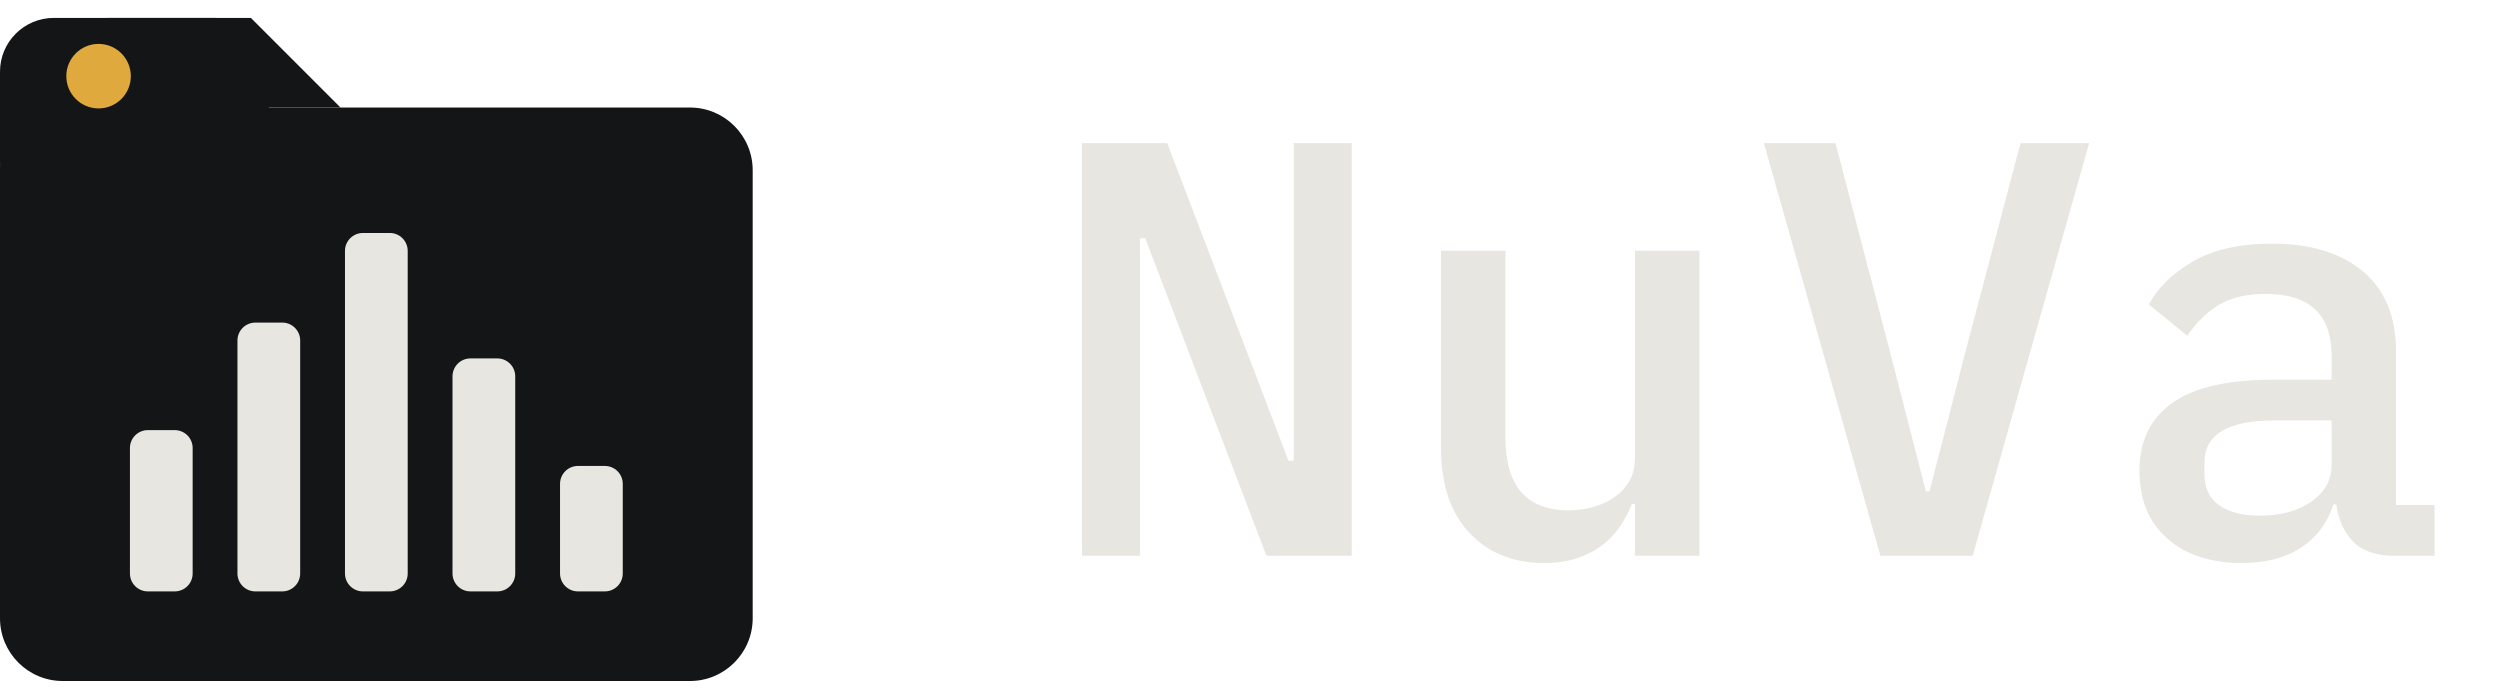
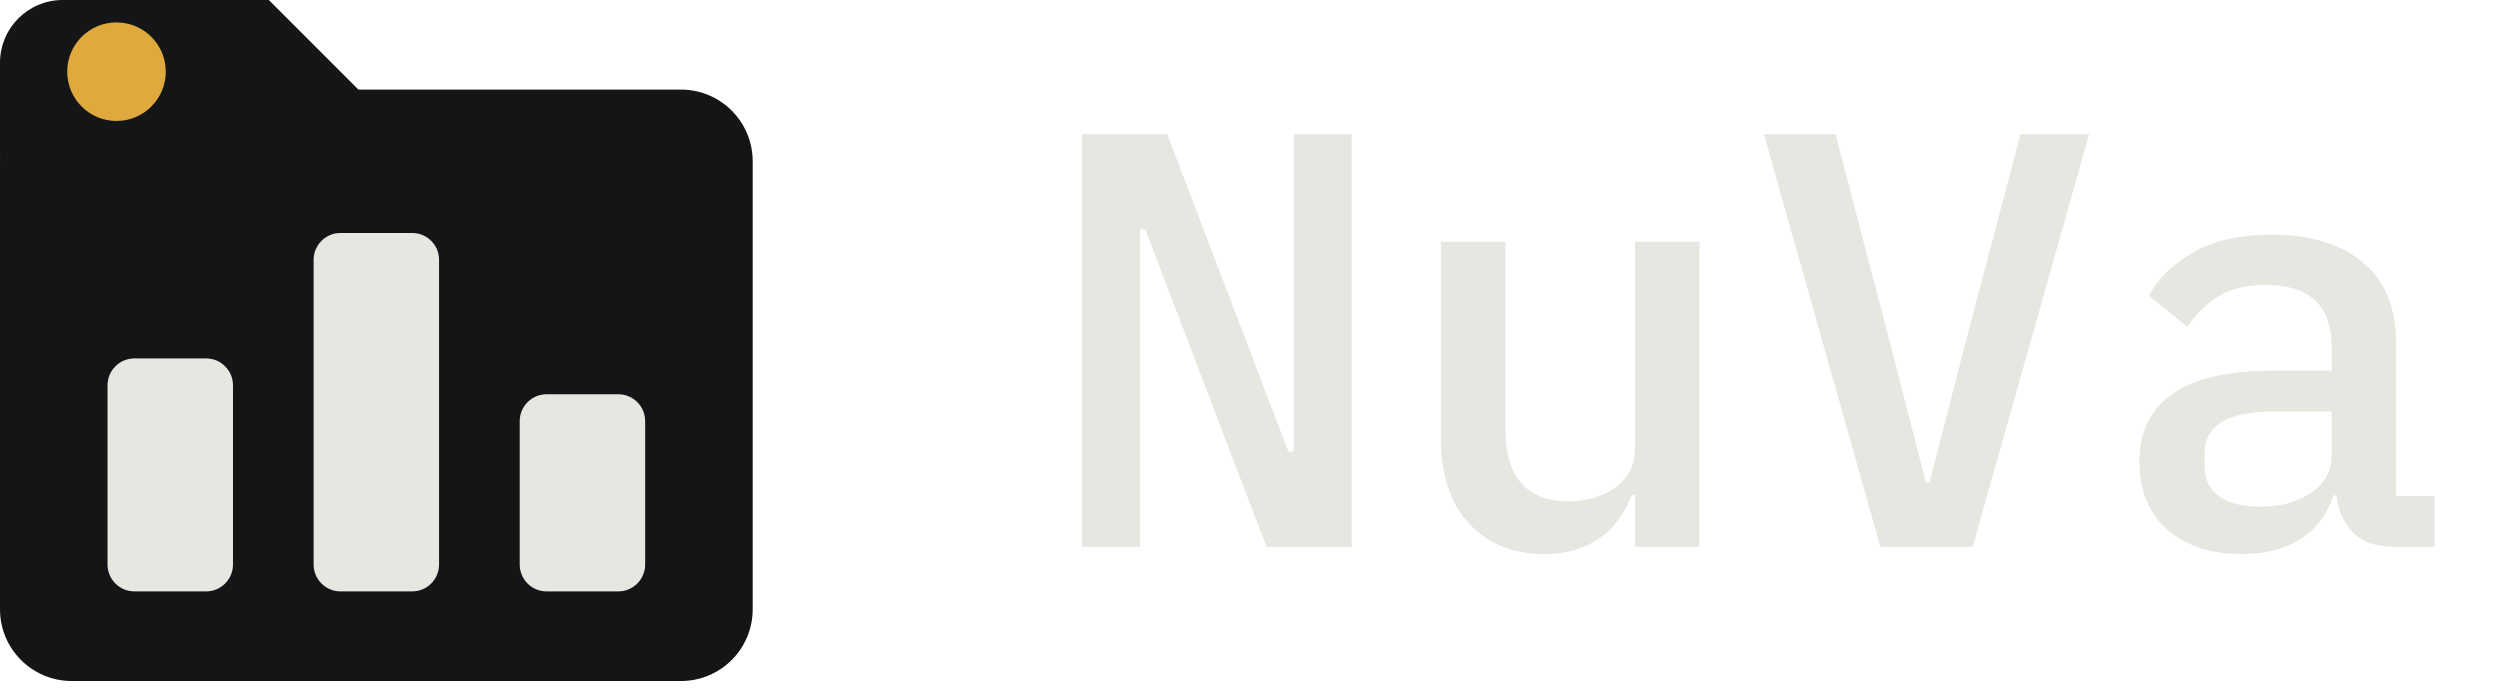
<svg xmlns="http://www.w3.org/2000/svg" viewBox="8 12 279 78">
-   <rect x="8.0" y="14.0" width="30.0" height="22.0" rx="6.0" fill="#141517" />
-   <polygon points="20.0,14.0 36.0,14.0 46.0,24.0 20.0,24.0" fill="#141517" />
-   <rect x="8.0" y="24.0" width="84.0" height="64.0" rx="7.0" fill="#141517" />
-   <circle cx="19.0" cy="20.5" r="3.6" fill="#E0A93E" />
-   <rect x="22.5" y="60.0" width="7.0" height="18.0" rx="2.0" fill="#E8E6E1" />
-   <rect x="34.5" y="48.0" width="7.0" height="30.0" rx="2.0" fill="#E8E6E1" />
-   <rect x="46.5" y="38.0" width="7.0" height="40.0" rx="2.0" fill="#E8E6E1" />
-   <rect x="58.5" y="52.0" width="7.0" height="26.0" rx="2.0" fill="#E8E6E1" />
-   <rect x="70.5" y="64.0" width="7.0" height="14.0" rx="2.0" fill="#E8E6E1" />
-   <path d="M135.81 38.59L135.22 38.59L135.22 74.03L128.75 74.03L128.75 27.97L138.26 27.97L151.79 63.41L152.38 63.41L152.38 27.97L158.85 27.97L158.85 74.03L149.34 74.03ZM190.46 68.23L190.13 68.23Q189.60 69.55 188.78 70.77Q187.95 71.99 186.77 72.88Q185.58 73.77 183.99 74.30Q182.41 74.83 180.30 74.83Q175.15 74.83 171.98 71.46Q168.81 68.09 168.81 61.89L168.81 39.98L176.01 39.98L176.01 60.83Q176.01 68.95 183.07 68.95Q184.46 68.95 185.78 68.59Q187.10 68.23 188.15 67.50Q189.21 66.77 189.84 65.69Q190.46 64.60 190.46 63.08L190.46 39.98L197.66 39.98L197.66 74.03L190.46 74.03ZM217.85 74.03L204.85 27.97L212.84 27.97L218.91 51.20L222.93 66.84L223.33 66.84L227.36 51.20L233.49 27.97L241.15 27.97L228.15 74.03ZM275.27 74.03Q272.17 74.03 270.62 72.45Q269.07 70.87 268.74 68.29L268.41 68.29Q267.42 71.39 264.81 73.11Q262.20 74.83 258.18 74.83Q252.96 74.83 249.86 72.09Q246.76 69.35 246.76 64.53Q246.76 59.58 250.42 56.97Q254.09 54.37 261.68 54.37L268.21 54.37L268.21 51.73Q268.21 44.80 260.88 44.80Q257.58 44.80 255.54 46.08Q253.49 47.37 252.11 49.48L247.82 45.98Q249.27 43.21 252.70 41.20Q256.13 39.19 261.54 39.19Q268.01 39.19 271.71 42.29Q275.40 45.39 275.40 51.26L275.40 68.36L279.69 68.36L279.69 74.03ZM260.22 69.55Q263.72 69.55 265.97 67.96Q268.21 66.38 268.21 63.87L268.21 58.92L261.81 58.92Q254.02 58.92 254.02 63.61L254.02 64.93Q254.02 67.24 255.67 68.39Q257.32 69.55 260.22 69.55Z" fill="#E8E6E1" />
+   <rect x="8.0" y="12.0" width="30.0" height="24.0" rx="7.0" fill="#141517" />
+   <polygon points="20.0,12.0 38.0,12.0 50.0,24.0 20.0,24.0" fill="#141517" />
+   <rect x="8.0" y="22.0" width="84.0" height="66.0" rx="8.0" fill="#141517" />
+   <circle cx="21.0" cy="20.0" r="5.5" fill="#E0A93E" />
+   <rect x="20.0" y="52.0" width="14.0" height="26.0" rx="3.0" fill="#E8E6E1" />
+   <rect x="43.0" y="38.0" width="14.0" height="40.0" rx="3.0" fill="#E8E6E1" />
+   <rect x="66.0" y="56.0" width="14.0" height="22.0" rx="3.0" fill="#E8E6E1" />
+   <path d="M135.81 37.59L135.22 37.59L135.22 73.03L128.75 73.03L128.75 26.97L138.26 26.97L151.79 62.41L152.38 62.41L152.38 26.97L158.85 26.97L158.85 73.03L149.34 73.03ZM190.46 67.23L190.13 67.23Q189.60 68.55 188.78 69.77Q187.95 70.99 186.77 71.88Q185.58 72.77 183.99 73.30Q182.41 73.83 180.30 73.83Q175.15 73.83 171.98 70.46Q168.81 67.09 168.81 60.89L168.81 38.98L176.01 38.98L176.01 59.83Q176.01 67.95 183.07 67.95Q184.46 67.95 185.78 67.59Q187.10 67.23 188.15 66.50Q189.21 65.77 189.84 64.69Q190.46 63.60 190.46 62.08L190.46 38.98L197.66 38.98L197.66 73.03L190.46 73.03ZM217.85 73.03L204.85 26.97L212.84 26.97L218.91 50.20L222.93 65.84L223.33 65.84L227.36 50.20L233.49 26.97L241.15 26.97L228.15 73.03ZM275.27 73.03Q272.17 73.03 270.62 71.45Q269.07 69.87 268.74 67.29L268.41 67.29Q267.42 70.39 264.81 72.11Q262.20 73.83 258.18 73.83Q252.96 73.83 249.86 71.09Q246.76 68.35 246.76 63.53Q246.76 58.58 250.42 55.97Q254.09 53.37 261.68 53.37L268.21 53.37L268.21 50.73Q268.21 43.80 260.88 43.80Q257.58 43.80 255.54 45.08Q253.49 46.37 252.11 48.48L247.82 44.98Q249.27 42.21 252.70 40.20Q256.13 38.19 261.54 38.19Q268.01 38.19 271.71 41.29Q275.40 44.39 275.40 50.26L275.40 67.36L279.69 67.36L279.69 73.03ZM260.22 68.55Q263.72 68.55 265.97 66.96Q268.21 65.38 268.21 62.87L268.21 57.92L261.81 57.92Q254.02 57.92 254.02 62.61L254.02 63.93Q254.02 66.24 255.67 67.39Q257.32 68.55 260.22 68.55Z" fill="#E8E6E1" />
</svg>
